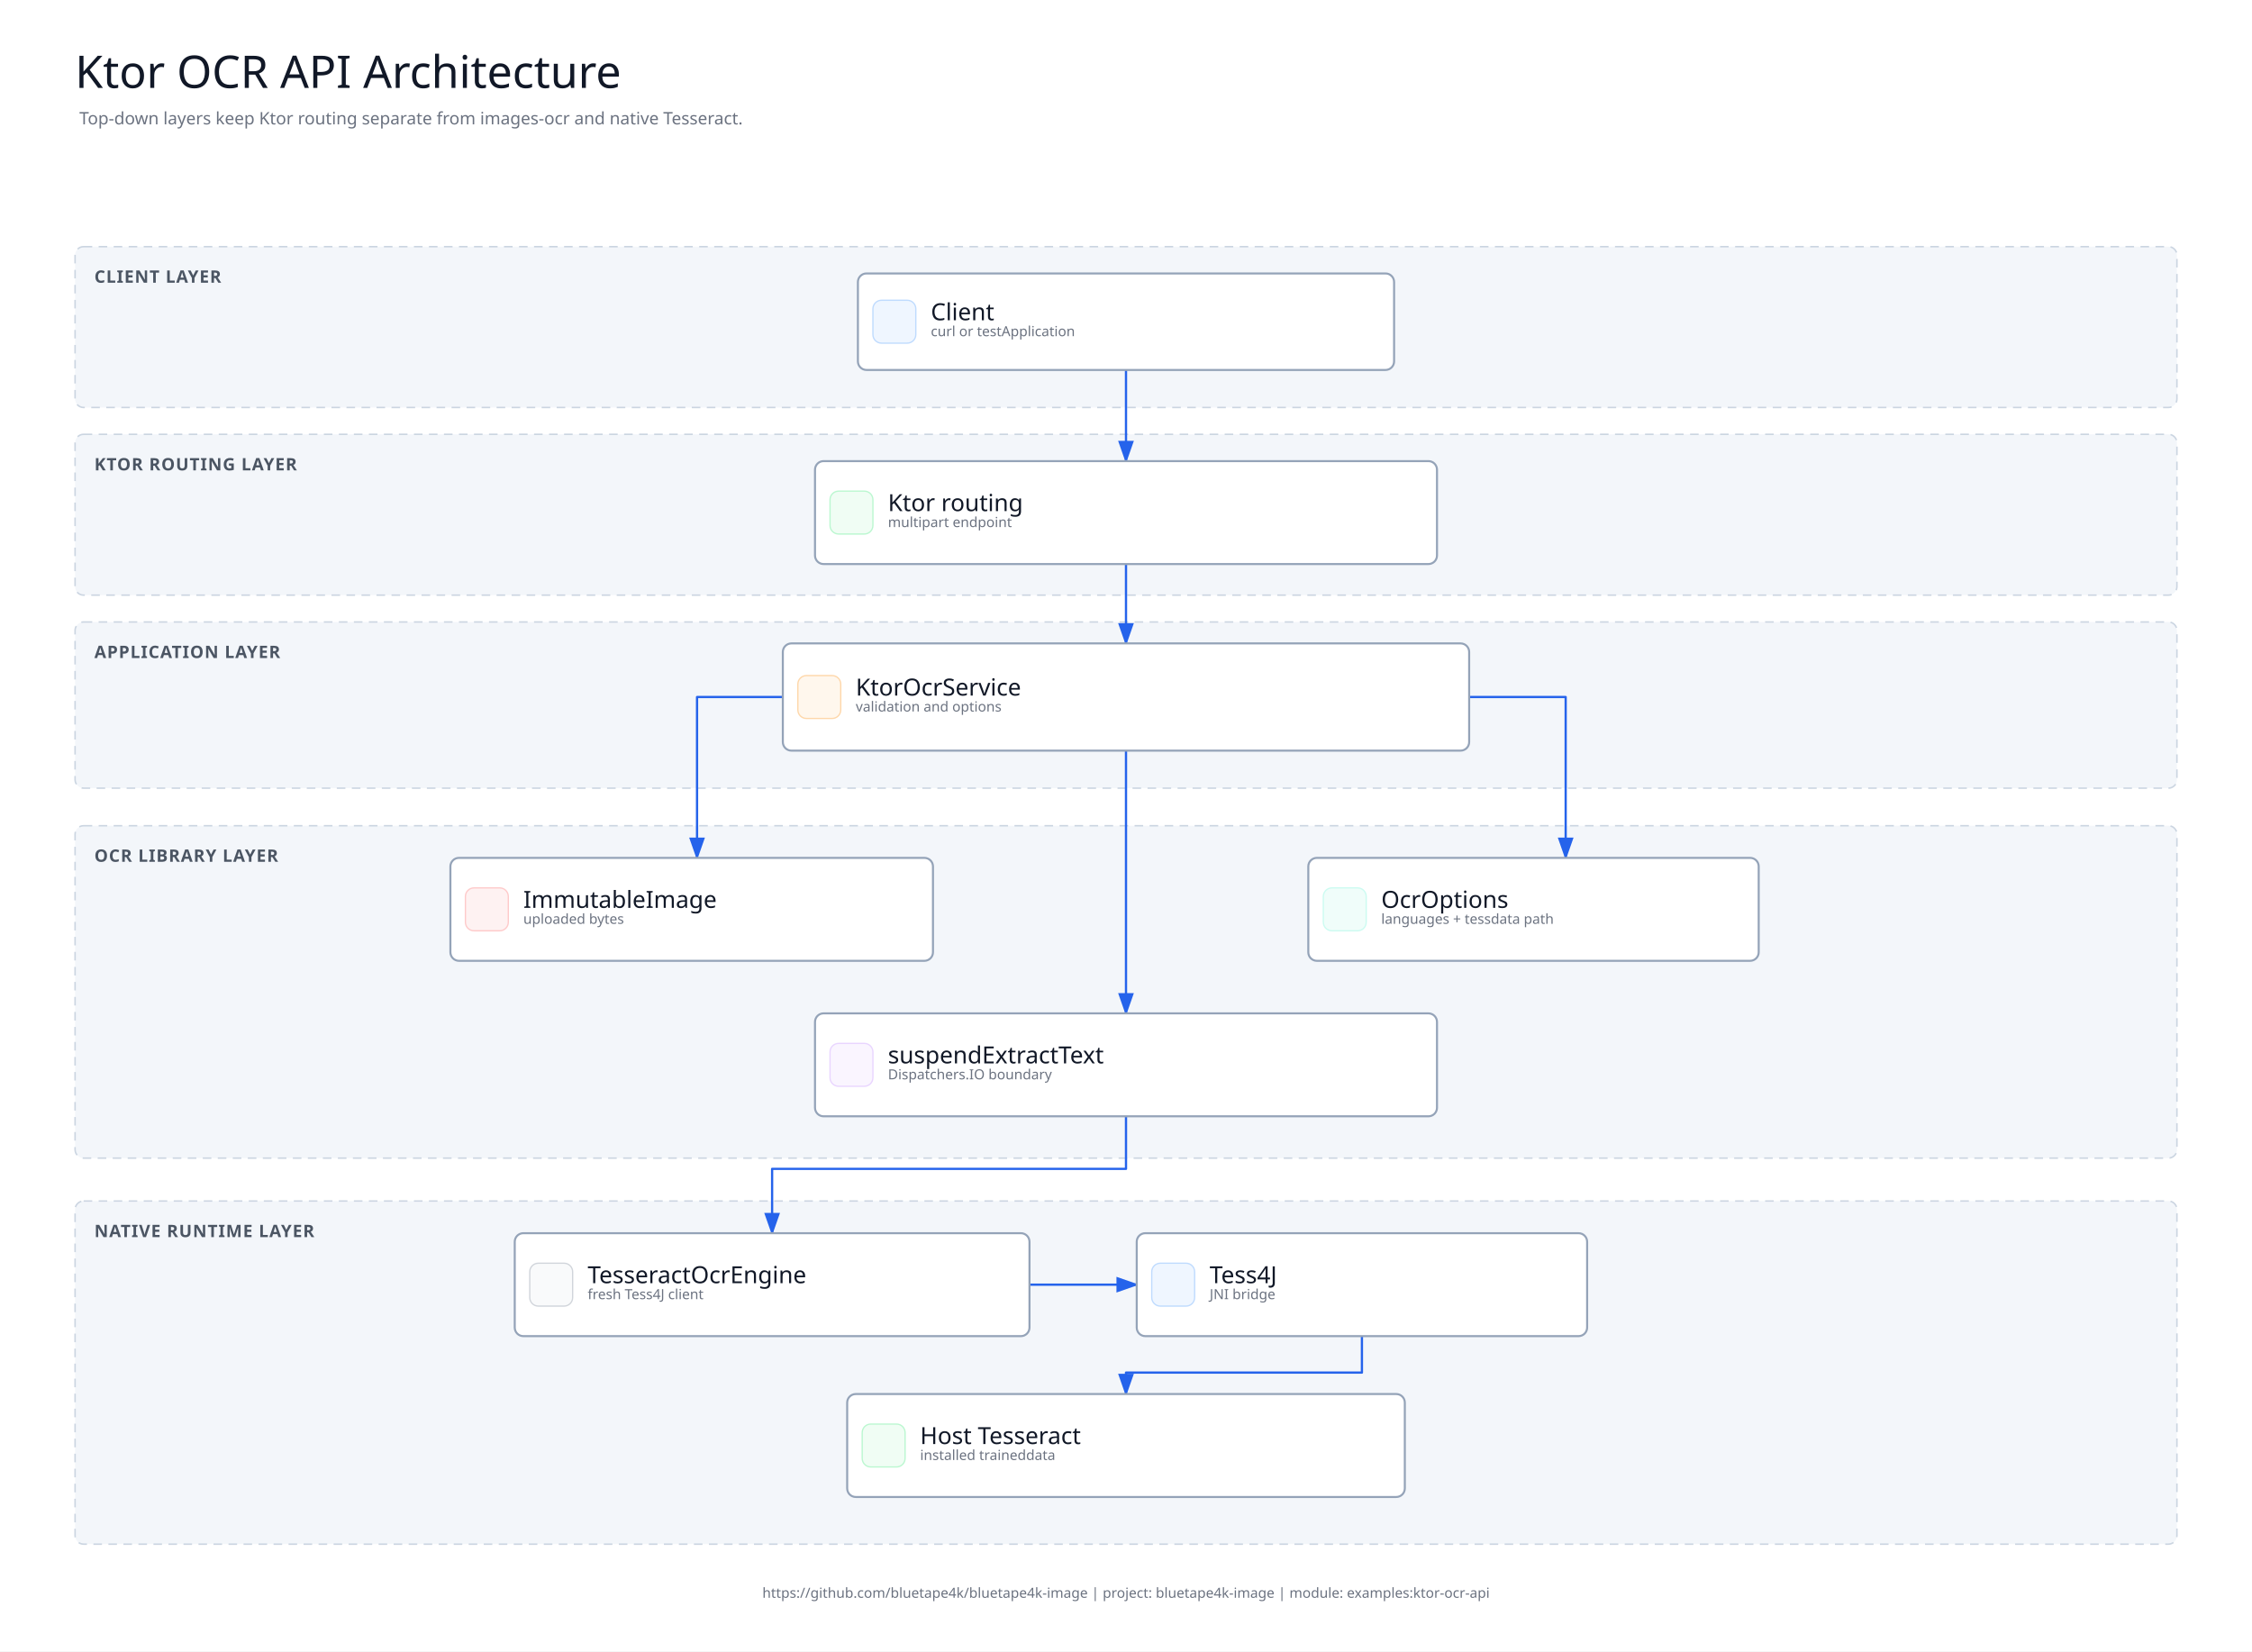
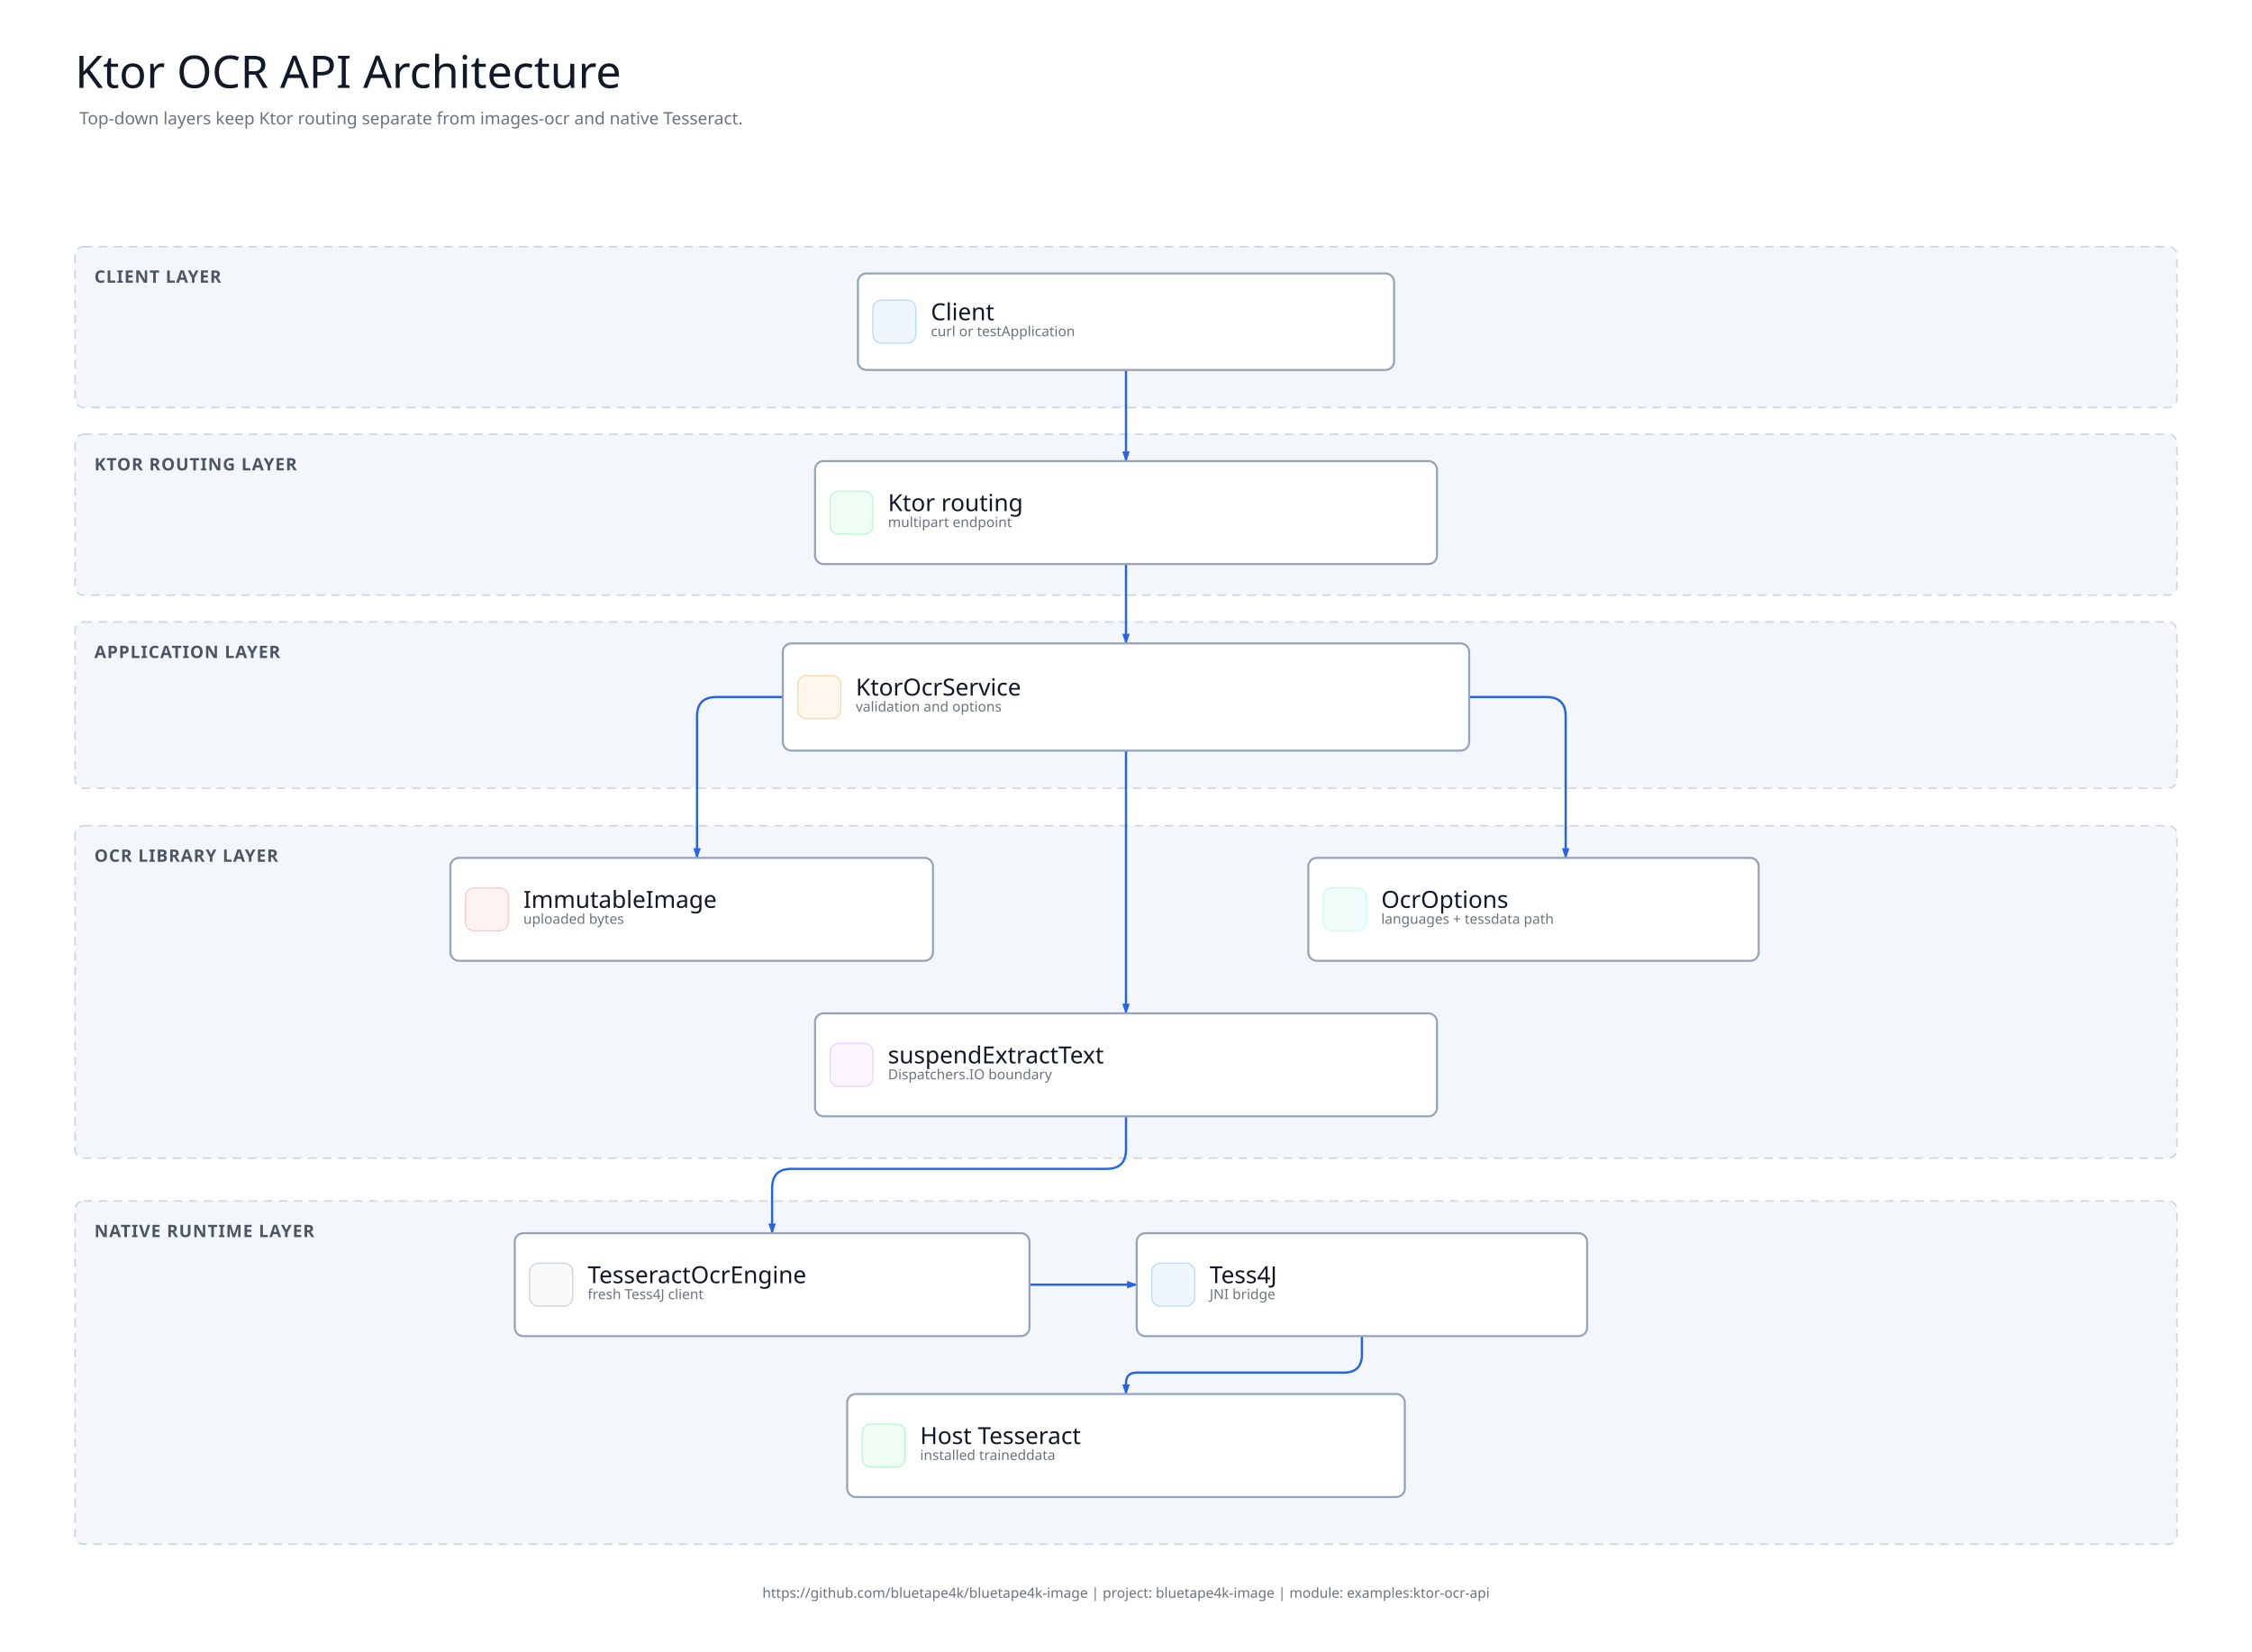
<svg xmlns="http://www.w3.org/2000/svg" width="2100" height="1540" viewBox="0 0 2100 1540" role="img" aria-label="Ktor OCR API Architecture">
  <defs>
-     <marker id="arrow-blue" markerWidth="10" markerHeight="7" refX="9" refY="3.5" orient="auto">
+     <marker markerUnits="userSpaceOnUse" id="arrow-blue" markerWidth="10" markerHeight="7" refX="9" refY="3.5" orient="auto">
      <polygon points="0 0, 10 3.5, 0 7" fill="#2563eb" />
    </marker>
-     <marker id="arrow-gray" markerWidth="10" markerHeight="7" refX="9" refY="3.5" orient="auto">
+     <marker markerUnits="userSpaceOnUse" id="arrow-gray" markerWidth="10" markerHeight="7" refX="9" refY="3.5" orient="auto">
      <polygon points="0 0, 10 3.5, 0 7" fill="#6b7280" />
    </marker>
    <style>
    .canvas{fill:#ffffff}
    .title{font-family:"Architects Daughter";font-size:42px;fill:#111827;font-weight:400}
    .subtitle{font-family:"Comic Mono";font-size:16px;fill:#6b7280;font-weight:400}
    .node-title{font-family:"Architects Daughter";font-size:22px;fill:#111827;font-weight:400}
    .node-detail{font-family:"Comic Mono";font-size:13px;fill:#6b7280;font-weight:400}
    .panel-title{font-family:"Comic Mono";font-size:16px;fill:#4b5563;font-weight:700;letter-spacing:0.8px}
    .layer{fill:#f3f6fa;stroke:#cbd5e1;stroke-width:1.4;stroke-dasharray:8 6}
    .layer-title{font-family:"Comic Mono";font-size:16px;fill:#4b5563;font-weight:700;letter-spacing:0.8px}
    .label{font-family:"Comic Mono";font-size:12px;fill:#374151;font-weight:400}
    .footer{font-family:"Comic Mono";font-size:13px;fill:#6b7280;font-weight:400}
    .footer-pill{fill:#ffffff;stroke:#d1d5db;stroke-width:1}
    .card{fill:#ffffff;stroke:#94a3b8;stroke-width:1.9}
    .edge{stroke:#2563eb;stroke-width:2.1;fill:none;marker-end:url(#arrow-blue);stroke-linecap:round;stroke-linejoin:round}
    .edge-dashed{stroke:#6b7280;stroke-width:1.8;fill:none;marker-end:url(#arrow-gray);stroke-linecap:round;stroke-linejoin:round;stroke-dasharray:6 4}
    .lifeline{stroke:#d1d5db;stroke-width:1.5;stroke-dasharray:7 7}
  </style>
  </defs>
  <rect class="canvas" width="2100" height="1540" />
  <text class="title" x="70" y="82">Ktor OCR API Architecture</text>
  <text class="subtitle" x="74" y="116">Top-down layers keep Ktor routing separate from images-ocr and native Tesseract.</text>
  <g id="layers" transform="translate(0 70)">
    <rect class="layer" x="70" y="160" width="1960" height="150" rx="8" />
    <text class="panel-title" x="88" y="188" dominant-baseline="middle">CLIENT LAYER</text>
    <rect class="layer" x="70" y="335" width="1960" height="150" rx="8" />
    <text class="panel-title" x="88" y="363" dominant-baseline="middle">KTOR ROUTING LAYER</text>
    <rect class="layer" x="70" y="510" width="1960" height="155" rx="8" />
    <text class="panel-title" x="88" y="538" dominant-baseline="middle">APPLICATION LAYER</text>
    <rect class="layer" x="70" y="700" width="1960" height="310" rx="8" />
    <text class="panel-title" x="88" y="728" dominant-baseline="middle">OCR LIBRARY LAYER</text>
    <rect class="layer" x="70" y="1050" width="1960" height="320" rx="8" />
    <text class="panel-title" x="88" y="1078" dominant-baseline="middle">NATIVE RUNTIME LAYER</text>
  </g>
  <g id="edges" transform="translate(0 70)">
-     <path class="edge" d="M 1050 275 L 1050 360" stroke="#758297" />
-     <path class="edge" d="M 1050 456 L 1050 530" stroke="#758297" />
-     <path class="edge" d="M 730 580 L 650 580 L 650 730" stroke="#758297" />
-     <path class="edge" d="M 1370 580 L 1460 580 L 1460 730" stroke="#758297" />
-     <path class="edge" d="M 1050 630 L 1050 875" stroke="#758297" />
-     <path class="edge" d="M 1050 971 L 1050 1020 L 720 1020 L 720 1080" stroke="#758297" />
-     <path class="edge" d="M 960 1128 L 1060 1128" stroke="#758297" />
-     <path class="edge" d="M 1270 1176 L 1270 1210 L 1050 1210 L 1050 1230" stroke="#758297" />
+     <path data-connector="true" class="edge" d="M 1050 275 L 1050 360" stroke="#758297" />
+     <path data-connector="true" class="edge" d="M 1050 456 L 1050 530" stroke="#758297" />
+     <path data-connector="true" class="edge" d="M 730 580 L 668 580 Q 650 580 650 598 L 650 730" stroke="#758297" />
+     <path data-connector="true" class="edge" d="M 1370 580 L 1442 580 Q 1460 580 1460 598 L 1460 730" stroke="#758297" />
+     <path data-connector="true" class="edge" d="M 1050 630 L 1050 875" stroke="#758297" />
+     <path data-connector="true" class="edge" d="M 1050 971 L 1050 1002 Q 1050 1020 1032 1020 L 738 1020 Q 720 1020 720 1038 L 720 1080" stroke="#758297" />
+     <path data-connector="true" class="edge" d="M 960 1128 L 1060 1128" stroke="#758297" />
+     <path data-connector="true" class="edge" d="M 1270 1176 L 1270 1193 Q 1270 1210 1253 1210 L 1060 1210 Q 1050 1210 1050 1220 L 1050 1230" stroke="#758297" />
  </g>
  <g id="nodes" transform="translate(0 70)">
    <g id="client">
      <rect class="card" x="800" y="185" width="500" height="90" rx="8" />
      <rect x="814" y="210" width="40" height="40" rx="8" fill="#eff6ff" stroke="#bfdbfe" stroke-width="1.2" />
      <text class="node-title" x="868" y="221.0" dominant-baseline="middle">Client</text>
      <text class="node-detail" x="868" y="239.0" dominant-baseline="middle">curl or testApplication</text>
    </g>
    <g id="routing">
      <rect class="card" x="760" y="360" width="580" height="96" rx="8" />
      <rect x="774" y="388" width="40" height="40" rx="8" fill="#f0fdf4" stroke="#bbf7d0" stroke-width="1.2" />
      <text class="node-title" x="828" y="399.0" dominant-baseline="middle">Ktor routing</text>
      <text class="node-detail" x="828" y="417.0" dominant-baseline="middle">multipart endpoint</text>
    </g>
    <g id="service">
      <rect class="card" x="730" y="530" width="640" height="100" rx="8" />
      <rect x="744" y="560" width="40" height="40" rx="8" fill="#fff7ed" stroke="#fed7aa" stroke-width="1.2" />
      <text class="node-title" x="798" y="571.0" dominant-baseline="middle">KtorOcrService</text>
      <text class="node-detail" x="798" y="589.0" dominant-baseline="middle">validation and options</text>
    </g>
    <g id="image">
      <rect class="card" x="420" y="730" width="450" height="96" rx="8" />
      <rect x="434" y="758" width="40" height="40" rx="8" fill="#fef2f2" stroke="#fecaca" stroke-width="1.2" />
      <text class="node-title" x="488" y="769.0" dominant-baseline="middle">ImmutableImage</text>
      <text class="node-detail" x="488" y="787.0" dominant-baseline="middle">uploaded bytes</text>
    </g>
    <g id="options">
      <rect class="card" x="1220" y="730" width="420" height="96" rx="8" />
      <rect x="1234" y="758" width="40" height="40" rx="8" fill="#f0fdfa" stroke="#ccfbf1" stroke-width="1.2" />
      <text class="node-title" x="1288" y="769.0" dominant-baseline="middle">OcrOptions</text>
      <text class="node-detail" x="1288" y="787.0" dominant-baseline="middle">languages + tessdata path</text>
    </g>
    <g id="extract">
      <rect class="card" x="760" y="875" width="580" height="96" rx="8" />
      <rect x="774" y="903" width="40" height="40" rx="8" fill="#faf5ff" stroke="#e9d5ff" stroke-width="1.2" />
      <text class="node-title" x="828" y="914.0" dominant-baseline="middle">suspendExtractText</text>
      <text class="node-detail" x="828" y="932.0" dominant-baseline="middle">Dispatchers.IO boundary</text>
    </g>
    <g id="engine">
      <rect class="card" x="480" y="1080" width="480" height="96" rx="8" />
      <rect x="494" y="1108" width="40" height="40" rx="8" fill="#f9fafb" stroke="#d1d5db" stroke-width="1.2" />
      <text class="node-title" x="548" y="1119.0" dominant-baseline="middle">TesseractOcrEngine</text>
      <text class="node-detail" x="548" y="1137.0" dominant-baseline="middle">fresh Tess4J client</text>
    </g>
    <g id="tess4j">
      <rect class="card" x="1060" y="1080" width="420" height="96" rx="8" />
      <rect x="1074" y="1108" width="40" height="40" rx="8" fill="#eff6ff" stroke="#bfdbfe" stroke-width="1.2" />
      <text class="node-title" x="1128" y="1119.0" dominant-baseline="middle">Tess4J</text>
      <text class="node-detail" x="1128" y="1137.0" dominant-baseline="middle">JNI bridge</text>
    </g>
    <g id="tesseract">
      <rect class="card" x="790" y="1230" width="520" height="96" rx="8" />
      <rect x="804" y="1258" width="40" height="40" rx="8" fill="#f0fdf4" stroke="#bbf7d0" stroke-width="1.2" />
      <text class="node-title" x="858" y="1269.0" dominant-baseline="middle">Host Tesseract</text>
      <text class="node-detail" x="858" y="1287.0" dominant-baseline="middle">installed traineddata</text>
    </g>
  </g>
  <text class="footer" x="1050.0" y="1490" text-anchor="middle">https://github.com/bluetape4k/bluetape4k-image | project: bluetape4k-image | module: examples:ktor-ocr-api</text>
</svg>
